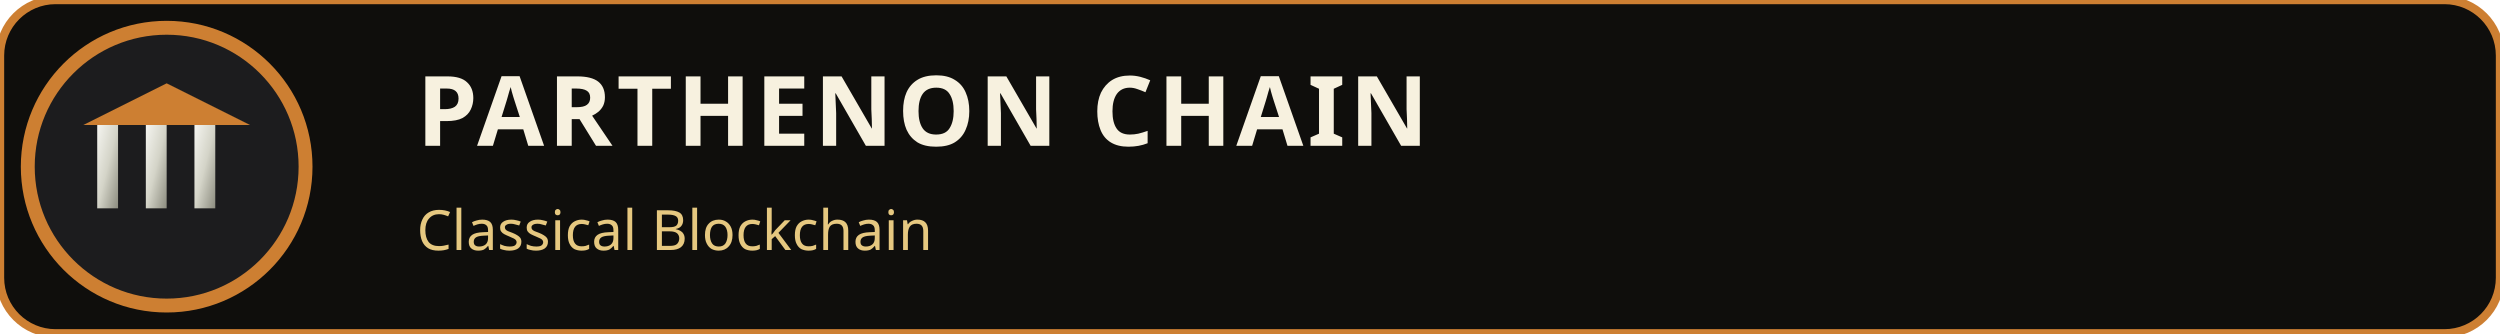
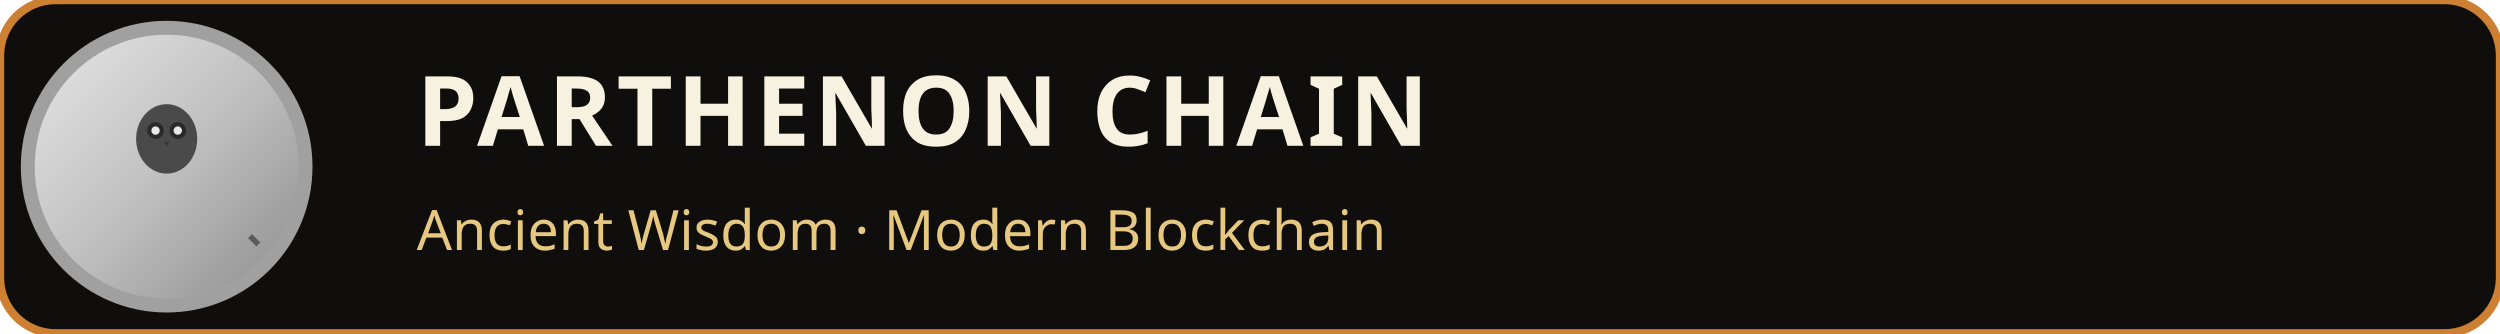
<svg xmlns="http://www.w3.org/2000/svg" viewBox="0 0 180 24" width="180" height="24" role="img">
  <defs>
    <linearGradient id="logoCoinDark" x1="0%" y1="0%" x2="100%" y2="100%">
      <stop offset="0%" stop-color="#F5F5F0" />
      <stop offset="50%" stop-color="#D4D4C8" />
      <stop offset="100%" stop-color="#8C8C7F" />
    </linearGradient>
+     <linearGradient id="silverCoin" x1="0%" y1="0%" x2="100%" y2="100%">
+       <stop offset="0%" stop-color="#e8e8e8" />
+       <stop offset="50%" stop-color="#c0c0c0" />
+       <stop offset="100%" stop-color="#8a8a8a" />
+     </linearGradient>
  </defs>
  <rect width="180" height="24" rx="4" fill="#0f0e0c" stroke="#CD7F32" stroke-width="0.6" />
-   <circle cx="12" cy="12" r="10" fill="#1C1C1E" stroke="#CD7F32" stroke-width="1" />
-   <rect x="7" y="9" width="1.5" height="6" fill="url(#logoCoinDark)" />
-   <rect x="10.5" y="9" width="1.5" height="6" fill="url(#logoCoinDark)" />
-   <rect x="14" y="9" width="1.5" height="6" fill="url(#logoCoinDark)" />
-   <path d="M 6 9 L 12 6 L 18 9 Z" fill="#CD7F32" />
+   <circle cx="12" cy="12" r="10" fill="url(#silverCoin)" stroke="#a0a0a0" stroke-width="1" />
+   <g transform="translate(12, 10)">
+     <ellipse cx="0" cy="0" rx="2.2" ry="2.5" fill="#4a4a4a" />
+     <circle cx="-0.8" cy="-0.6" r="0.6" fill="#2a2a2a" />
+     <circle cx="0.8" cy="-0.6" r="0.6" fill="#2a2a2a" />
+     <circle cx="-0.8" cy="-0.6" r="0.3" fill="#e8e8e8" />
+     <circle cx="0.8" cy="-0.6" r="0.3" fill="#e8e8e8" />
+     <path d="M -0.2 0.2 L 0 0.6 L 0.2 0.2 Z" fill="#3a3a3a" />
+   </g>
+   <path d="M 18 17 Q 18.3 17.3 18.6 17.6" stroke="#5a5a5a" stroke-width="0.4" fill="none" />
  <text x="30" y="10.5" font-family="'Georgia', 'Noto Sans', 'Segoe UI', sans-serif" font-size="7" font-weight="700" fill="#f7f1df" letter-spacing="0.3">PARTHENON CHAIN</text>
-   <text x="30" y="18" font-family="'Noto Sans', 'Segoe UI', sans-serif" font-size="4" fill="#e6c880">Classical Blockchain</text>
+   <text x="30" y="18" font-family="'Noto Sans', 'Segoe UI', sans-serif" font-size="4" fill="#e6c880">Ancient Wisdom · Modern Blockchain</text>
</svg>
